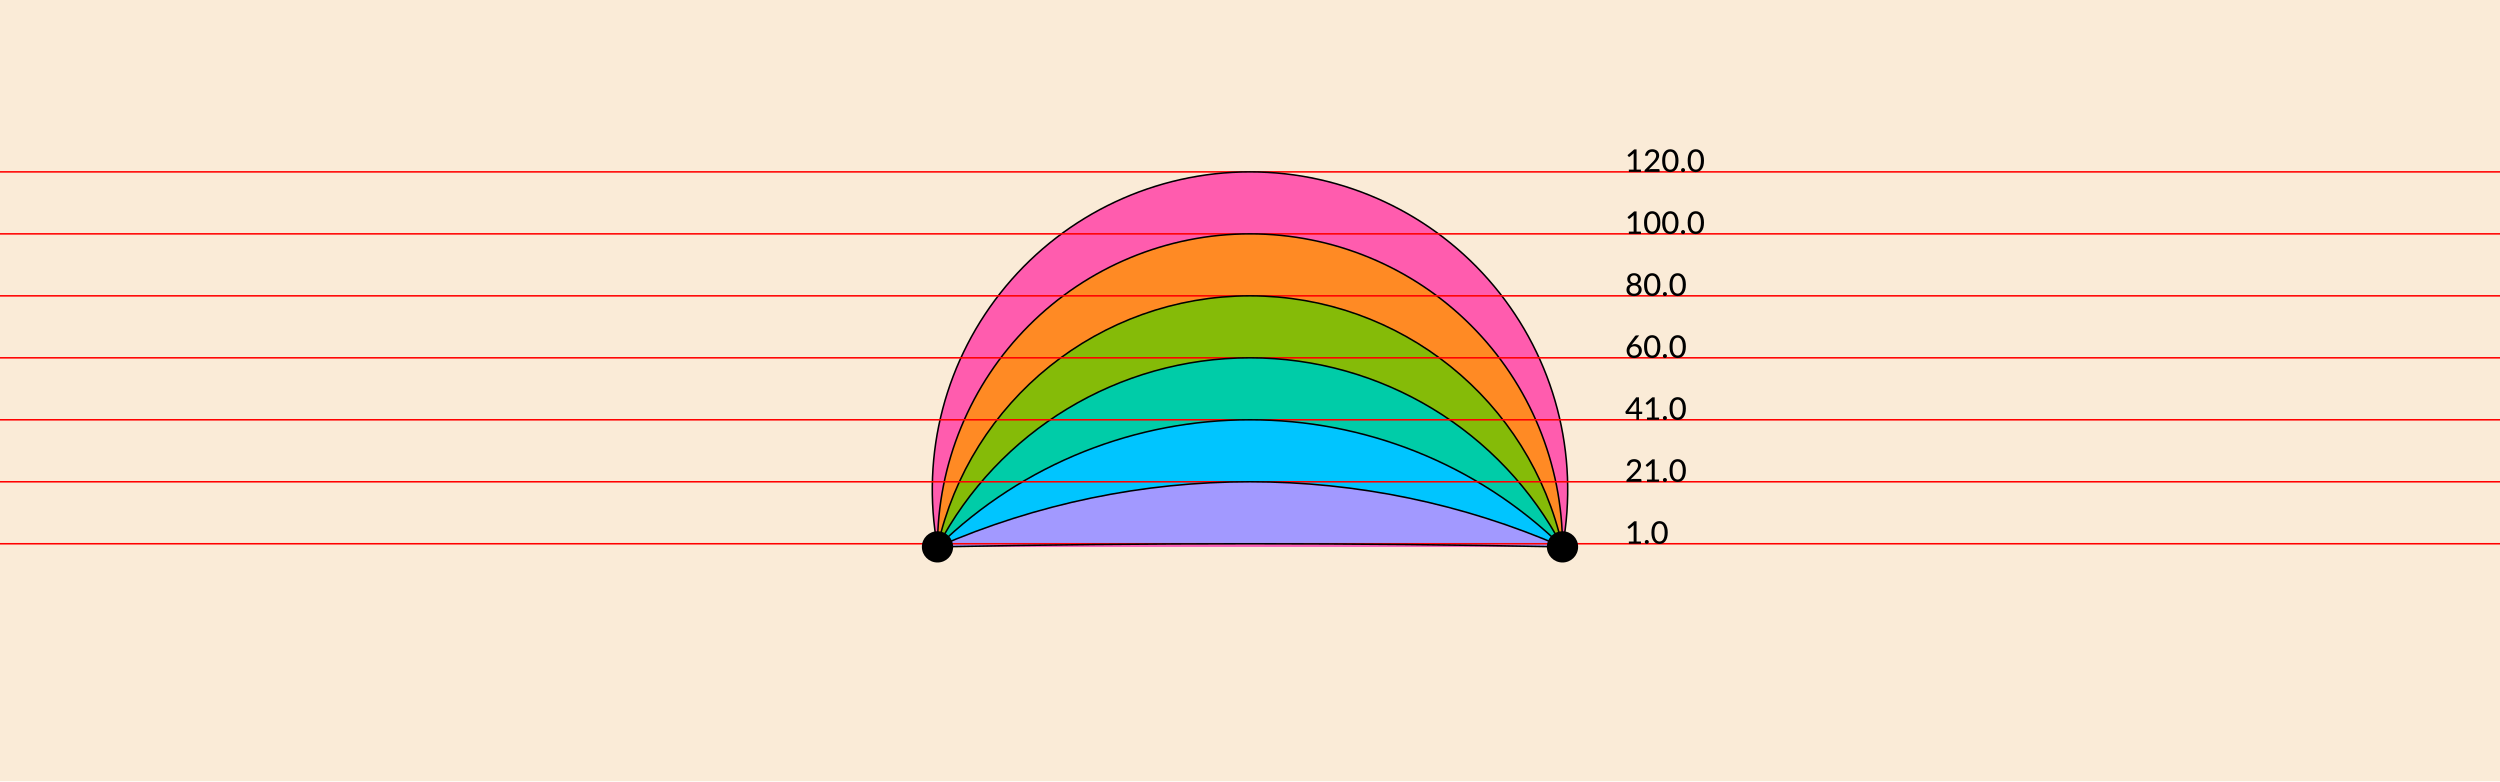
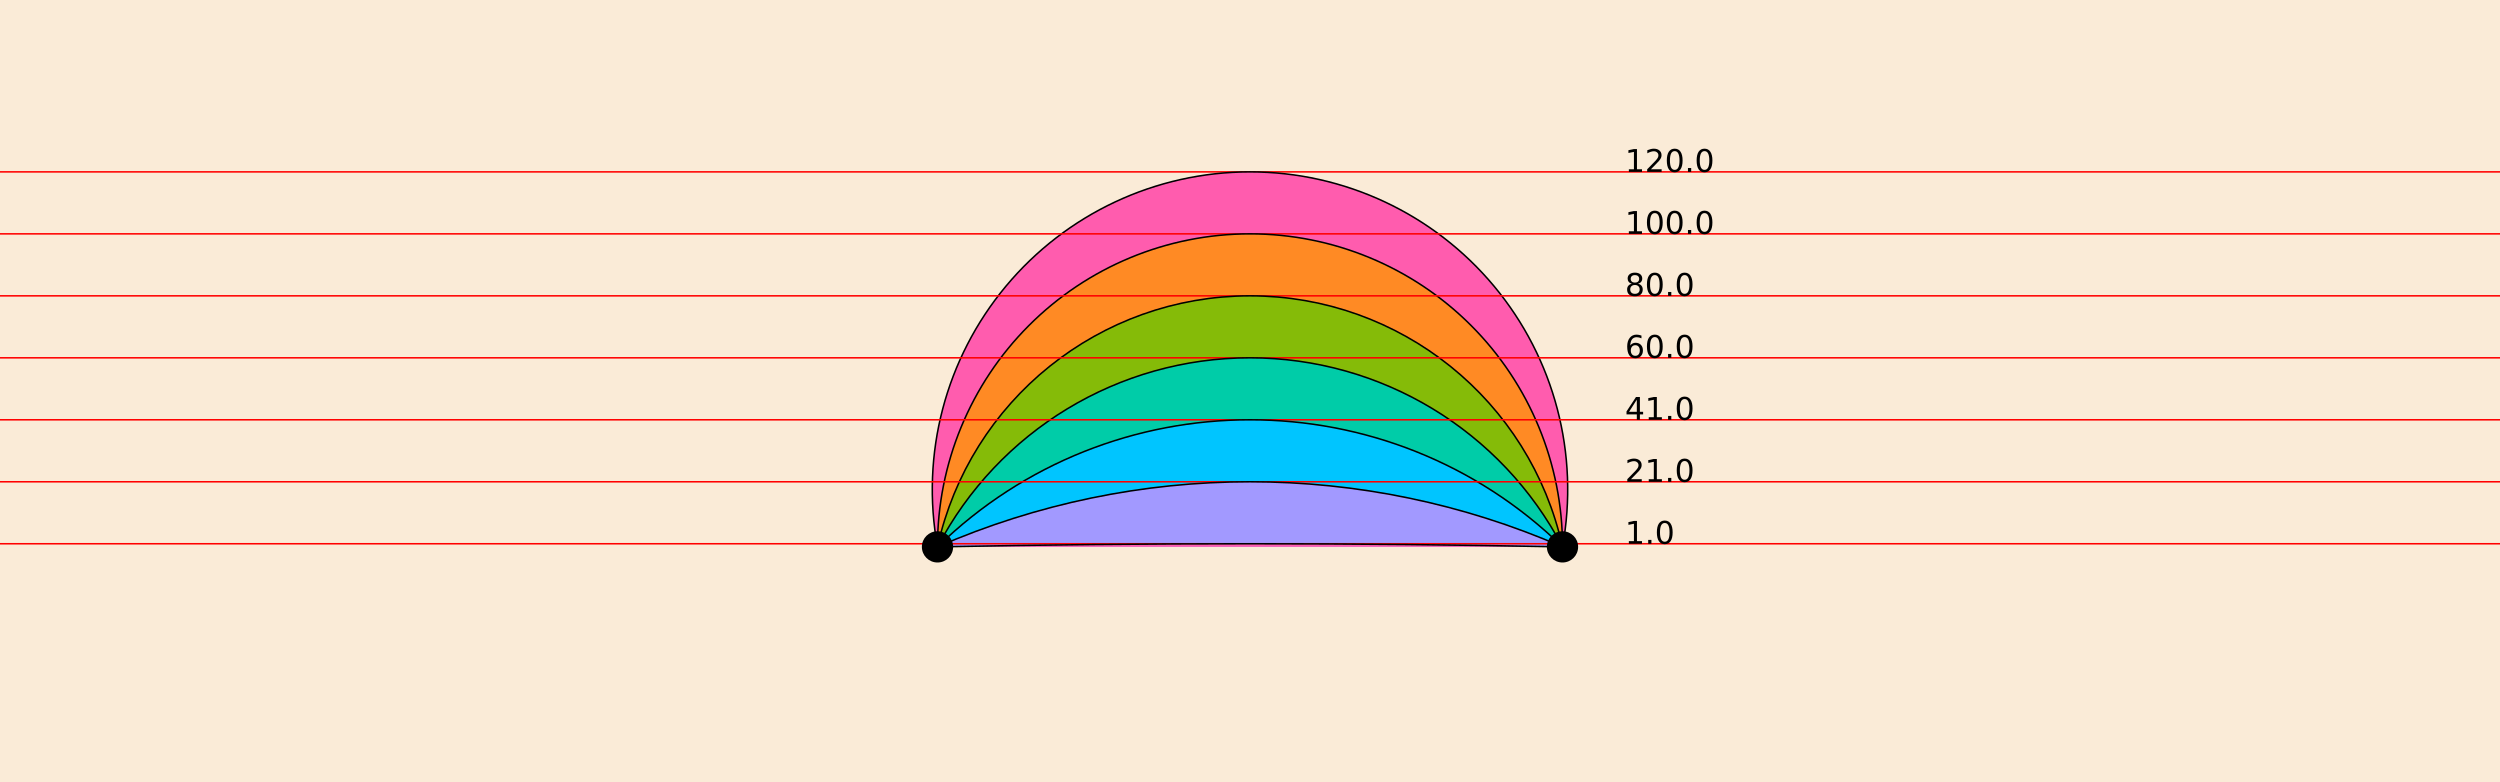
- <svg xmlns="http://www.w3.org/2000/svg" xmlns:xlink="http://www.w3.org/1999/xlink" width="800pt" height="250pt" viewBox="0 0 800 250" version="1.1">
+ <svg xmlns="http://www.w3.org/2000/svg" xmlns:xlink="http://www.w3.org/1999/xlink" width="800" height="250" viewBox="0 0 800 250">
  <defs>
    <g>
-       <symbol overflow="visible" id="glyph0-0">
-         <path style="stroke:none;" d="M 1.234 -5.703 C 1.41 -5.859 1.609 -5.984 1.828 -6.078 C 2.055 -6.18 2.328 -6.234 2.641 -6.234 C 2.848 -6.234 3.039 -6.203 3.219 -6.141 C 3.395 -6.086 3.539 -6.004 3.656 -5.891 C 3.781 -5.785 3.879 -5.656 3.953 -5.5 C 4.023 -5.352 4.062 -5.188 4.062 -5 C 4.062 -4.812 4.035 -4.648 3.984 -4.516 C 3.93 -4.391 3.867 -4.273 3.797 -4.172 C 3.723 -4.078 3.641 -3.992 3.547 -3.922 C 3.461 -3.848 3.379 -3.781 3.297 -3.719 C 3.223 -3.656 3.156 -3.594 3.094 -3.531 C 3.031 -3.469 2.992 -3.398 2.984 -3.328 L 2.891 -2.812 L 2.25 -2.812 L 2.188 -3.391 C 2.164 -3.504 2.176 -3.602 2.219 -3.688 C 2.258 -3.781 2.316 -3.859 2.391 -3.922 C 2.473 -3.992 2.555 -4.062 2.641 -4.125 C 2.734 -4.195 2.816 -4.27 2.891 -4.344 C 2.973 -4.414 3.039 -4.5 3.094 -4.594 C 3.145 -4.695 3.172 -4.812 3.172 -4.938 C 3.172 -5.102 3.113 -5.234 3 -5.328 C 2.883 -5.422 2.738 -5.469 2.562 -5.469 C 2.426 -5.469 2.312 -5.453 2.219 -5.422 C 2.125 -5.391 2.047 -5.359 1.984 -5.328 C 1.922 -5.297 1.863 -5.266 1.812 -5.234 C 1.77 -5.203 1.727 -5.188 1.688 -5.188 C 1.602 -5.188 1.535 -5.227 1.484 -5.312 Z M 1.969 -1.484 C 1.969 -1.555 1.984 -1.629 2.016 -1.703 C 2.047 -1.773 2.082 -1.836 2.125 -1.891 C 2.176 -1.941 2.238 -1.984 2.312 -2.016 C 2.383 -2.047 2.461 -2.062 2.547 -2.062 C 2.617 -2.062 2.688 -2.047 2.75 -2.016 C 2.82 -1.984 2.883 -1.941 2.938 -1.891 C 2.988 -1.836 3.031 -1.773 3.062 -1.703 C 3.094 -1.629 3.109 -1.555 3.109 -1.484 C 3.109 -1.398 3.094 -1.32 3.062 -1.25 C 3.031 -1.188 2.988 -1.129 2.938 -1.078 C 2.883 -1.023 2.82 -0.984 2.75 -0.953 C 2.688 -0.922 2.617 -0.906 2.547 -0.906 C 2.461 -0.906 2.383 -0.922 2.312 -0.953 C 2.238 -0.984 2.176 -1.023 2.125 -1.078 C 2.082 -1.129 2.047 -1.188 2.016 -1.25 C 1.984 -1.32 1.969 -1.398 1.969 -1.484 Z M 0.219 -7.172 L 5.125 -7.172 L 5.125 0 L 0.219 0 Z M 0.484 -0.281 L 4.828 -0.281 L 4.828 -6.891 L 0.484 -6.891 Z M 0.484 -0.281 " />
-       </symbol>
-       <symbol overflow="visible" id="glyph0-1">
-         <path style="stroke:none;" d="M 1.234 -0.719 L 2.766 -0.719 L 2.766 -5.484 C 2.766 -5.629 2.77 -5.781 2.781 -5.938 L 1.547 -4.891 C 1.492 -4.848 1.441 -4.82 1.391 -4.812 C 1.348 -4.812 1.305 -4.812 1.266 -4.812 C 1.234 -4.82 1.195 -4.836 1.156 -4.859 C 1.125 -4.879 1.102 -4.898 1.094 -4.922 L 0.797 -5.344 L 2.938 -7.188 L 3.703 -7.188 L 3.703 -0.719 L 5.109 -0.719 L 5.109 0 L 1.234 0 Z M 1.234 -0.719 " />
-       </symbol>
-       <symbol overflow="visible" id="glyph0-2">
-         <path style="stroke:none;" d="M 2.953 -7.25 C 3.266 -7.25 3.551 -7.203 3.812 -7.109 C 4.082 -7.023 4.312 -6.895 4.5 -6.719 C 4.695 -6.551 4.848 -6.344 4.953 -6.094 C 5.066 -5.844 5.125 -5.562 5.125 -5.25 C 5.125 -4.977 5.082 -4.727 5 -4.5 C 4.926 -4.281 4.82 -4.066 4.688 -3.859 C 4.551 -3.648 4.395 -3.445 4.219 -3.25 C 4.039 -3.051 3.852 -2.852 3.656 -2.656 L 1.812 -0.781 C 1.945 -0.812 2.082 -0.836 2.219 -0.859 C 2.363 -0.891 2.5 -0.906 2.625 -0.906 L 4.938 -0.906 C 5.031 -0.906 5.109 -0.875 5.172 -0.812 C 5.234 -0.75 5.266 -0.672 5.266 -0.578 L 5.266 0 L 0.453 0 L 0.453 -0.328 C 0.453 -0.391 0.469 -0.457 0.5 -0.531 C 0.531 -0.602 0.57 -0.664 0.625 -0.719 L 2.906 -3.016 C 3.094 -3.211 3.266 -3.395 3.422 -3.562 C 3.578 -3.738 3.707 -3.914 3.812 -4.094 C 3.926 -4.27 4.008 -4.445 4.062 -4.625 C 4.125 -4.812 4.156 -5.008 4.156 -5.219 C 4.156 -5.426 4.125 -5.602 4.062 -5.75 C 4 -5.906 3.91 -6.035 3.797 -6.141 C 3.68 -6.242 3.547 -6.316 3.391 -6.359 C 3.242 -6.41 3.082 -6.438 2.906 -6.438 C 2.727 -6.438 2.566 -6.41 2.422 -6.359 C 2.273 -6.316 2.145 -6.25 2.031 -6.156 C 1.914 -6.062 1.816 -5.953 1.734 -5.828 C 1.66 -5.703 1.602 -5.566 1.562 -5.422 C 1.52 -5.297 1.461 -5.211 1.391 -5.172 C 1.328 -5.129 1.227 -5.117 1.094 -5.141 L 0.594 -5.219 C 0.645 -5.551 0.738 -5.844 0.875 -6.094 C 1.008 -6.352 1.176 -6.566 1.375 -6.734 C 1.582 -6.91 1.82 -7.039 2.094 -7.125 C 2.363 -7.207 2.648 -7.25 2.953 -7.25 Z M 2.953 -7.25 " />
-       </symbol>
-       <symbol overflow="visible" id="glyph0-3">
-         <path style="stroke:none;" d="M 5.516 -3.594 C 5.516 -2.969 5.445 -2.422 5.312 -1.953 C 5.176 -1.492 4.988 -1.113 4.75 -0.812 C 4.52 -0.508 4.242 -0.285 3.922 -0.141 C 3.598 0.004 3.254 0.078 2.891 0.078 C 2.523 0.078 2.18 0.004 1.859 -0.141 C 1.547 -0.285 1.27 -0.508 1.031 -0.812 C 0.801 -1.113 0.617 -1.492 0.484 -1.953 C 0.359 -2.422 0.297 -2.969 0.297 -3.594 C 0.297 -4.219 0.359 -4.758 0.484 -5.219 C 0.617 -5.676 0.801 -6.055 1.031 -6.359 C 1.27 -6.66 1.547 -6.883 1.859 -7.031 C 2.18 -7.176 2.523 -7.25 2.891 -7.25 C 3.254 -7.25 3.598 -7.176 3.922 -7.031 C 4.242 -6.883 4.52 -6.66 4.75 -6.359 C 4.988 -6.055 5.176 -5.676 5.312 -5.219 C 5.445 -4.758 5.516 -4.219 5.516 -3.594 Z M 4.531 -3.594 C 4.531 -4.133 4.484 -4.586 4.391 -4.953 C 4.297 -5.316 4.176 -5.609 4.031 -5.828 C 3.883 -6.055 3.711 -6.219 3.516 -6.312 C 3.316 -6.406 3.109 -6.453 2.891 -6.453 C 2.68 -6.453 2.477 -6.406 2.281 -6.312 C 2.082 -6.219 1.906 -6.055 1.75 -5.828 C 1.602 -5.609 1.484 -5.316 1.391 -4.953 C 1.305 -4.586 1.266 -4.133 1.266 -3.594 C 1.266 -3.051 1.305 -2.594 1.391 -2.219 C 1.484 -1.852 1.602 -1.562 1.75 -1.344 C 1.906 -1.125 2.082 -0.961 2.281 -0.859 C 2.477 -0.766 2.68 -0.719 2.891 -0.719 C 3.109 -0.719 3.316 -0.766 3.516 -0.859 C 3.711 -0.961 3.883 -1.125 4.031 -1.344 C 4.176 -1.562 4.297 -1.852 4.391 -2.219 C 4.484 -2.594 4.531 -3.051 4.531 -3.594 Z M 4.531 -3.594 " />
-       </symbol>
-       <symbol overflow="visible" id="glyph0-4">
-         <path style="stroke:none;" d="M 0.531 -0.578 C 0.531 -0.66 0.547 -0.738 0.578 -0.812 C 0.617 -0.895 0.664 -0.969 0.719 -1.031 C 0.781 -1.094 0.848 -1.141 0.922 -1.172 C 1.004 -1.203 1.094 -1.219 1.188 -1.219 C 1.27 -1.219 1.348 -1.203 1.422 -1.172 C 1.504 -1.141 1.57 -1.094 1.625 -1.031 C 1.688 -0.969 1.734 -0.895 1.766 -0.812 C 1.805 -0.738 1.828 -0.66 1.828 -0.578 C 1.828 -0.484 1.805 -0.395 1.766 -0.312 C 1.734 -0.238 1.688 -0.172 1.625 -0.109 C 1.57 -0.055 1.504 -0.016 1.422 0.016 C 1.348 0.055 1.27 0.078 1.188 0.078 C 1.094 0.078 1.004 0.055 0.922 0.016 C 0.848 -0.016 0.781 -0.055 0.719 -0.109 C 0.664 -0.172 0.617 -0.238 0.578 -0.312 C 0.547 -0.395 0.531 -0.484 0.531 -0.578 Z M 0.531 -0.578 " />
-       </symbol>
-       <symbol overflow="visible" id="glyph0-5">
-         <path style="stroke:none;" d="M 2.906 0.078 C 2.539 0.078 2.207 0.031 1.906 -0.062 C 1.613 -0.156 1.359 -0.289 1.141 -0.469 C 0.93 -0.656 0.766 -0.875 0.641 -1.125 C 0.523 -1.375 0.469 -1.656 0.469 -1.969 C 0.469 -2.426 0.582 -2.801 0.812 -3.094 C 1.051 -3.395 1.395 -3.609 1.844 -3.734 C 1.469 -3.879 1.188 -4.086 1 -4.359 C 0.812 -4.641 0.719 -4.973 0.719 -5.359 C 0.719 -5.629 0.77 -5.879 0.875 -6.109 C 0.977 -6.336 1.125 -6.535 1.312 -6.703 C 1.508 -6.879 1.738 -7.016 2 -7.109 C 2.27 -7.203 2.57 -7.25 2.906 -7.25 C 3.227 -7.25 3.52 -7.203 3.781 -7.109 C 4.051 -7.016 4.281 -6.879 4.469 -6.703 C 4.664 -6.535 4.816 -6.336 4.922 -6.109 C 5.023 -5.879 5.078 -5.629 5.078 -5.359 C 5.078 -4.973 4.984 -4.641 4.797 -4.359 C 4.609 -4.086 4.328 -3.879 3.953 -3.734 C 4.398 -3.609 4.738 -3.395 4.969 -3.094 C 5.207 -2.801 5.328 -2.426 5.328 -1.969 C 5.328 -1.656 5.266 -1.375 5.141 -1.125 C 5.023 -0.875 4.859 -0.656 4.641 -0.469 C 4.43 -0.289 4.176 -0.156 3.875 -0.062 C 3.582 0.031 3.258 0.078 2.906 0.078 Z M 2.906 -0.672 C 3.133 -0.672 3.336 -0.703 3.516 -0.766 C 3.691 -0.836 3.844 -0.93 3.969 -1.047 C 4.094 -1.16 4.188 -1.297 4.25 -1.453 C 4.32 -1.617 4.359 -1.797 4.359 -1.984 C 4.359 -2.223 4.316 -2.426 4.234 -2.594 C 4.16 -2.77 4.055 -2.91 3.922 -3.016 C 3.785 -3.129 3.629 -3.207 3.453 -3.25 C 3.273 -3.301 3.094 -3.328 2.906 -3.328 C 2.707 -3.328 2.52 -3.301 2.344 -3.25 C 2.164 -3.207 2.008 -3.129 1.875 -3.016 C 1.75 -2.91 1.645 -2.77 1.562 -2.594 C 1.477 -2.426 1.438 -2.223 1.438 -1.984 C 1.438 -1.797 1.469 -1.617 1.531 -1.453 C 1.602 -1.297 1.703 -1.16 1.828 -1.047 C 1.953 -0.93 2.102 -0.836 2.281 -0.766 C 2.469 -0.703 2.676 -0.672 2.906 -0.672 Z M 2.906 -4.094 C 3.133 -4.094 3.328 -4.129 3.484 -4.203 C 3.641 -4.273 3.766 -4.367 3.859 -4.484 C 3.961 -4.598 4.035 -4.727 4.078 -4.875 C 4.129 -5.031 4.156 -5.188 4.156 -5.344 C 4.156 -5.5 4.129 -5.648 4.078 -5.797 C 4.023 -5.941 3.945 -6.066 3.844 -6.172 C 3.738 -6.285 3.609 -6.375 3.453 -6.438 C 3.297 -6.5 3.113 -6.531 2.906 -6.531 C 2.688 -6.531 2.5 -6.5 2.344 -6.438 C 2.188 -6.375 2.055 -6.285 1.953 -6.172 C 1.848 -6.066 1.77 -5.941 1.719 -5.797 C 1.664 -5.648 1.641 -5.5 1.641 -5.344 C 1.641 -5.188 1.66 -5.031 1.703 -4.875 C 1.754 -4.727 1.828 -4.598 1.922 -4.484 C 2.023 -4.367 2.156 -4.273 2.312 -4.203 C 2.477 -4.129 2.676 -4.094 2.906 -4.094 Z M 2.906 -4.094 " />
-       </symbol>
-       <symbol overflow="visible" id="glyph0-6">
-         <path style="stroke:none;" d="M 2.406 -4.5 C 2.344 -4.426 2.285 -4.352 2.234 -4.281 C 2.18 -4.207 2.129 -4.133 2.078 -4.062 C 2.234 -4.176 2.41 -4.258 2.609 -4.312 C 2.816 -4.375 3.035 -4.406 3.266 -4.406 C 3.547 -4.406 3.812 -4.359 4.062 -4.266 C 4.32 -4.172 4.551 -4.031 4.75 -3.844 C 4.945 -3.664 5.102 -3.441 5.219 -3.172 C 5.332 -2.91 5.391 -2.609 5.391 -2.266 C 5.391 -1.941 5.328 -1.633 5.203 -1.344 C 5.086 -1.062 4.922 -0.812 4.703 -0.594 C 4.484 -0.383 4.219 -0.219 3.906 -0.094 C 3.602 0.02 3.27 0.078 2.906 0.078 C 2.539 0.078 2.211 0.02 1.922 -0.094 C 1.629 -0.207 1.379 -0.375 1.172 -0.594 C 0.961 -0.812 0.801 -1.07 0.688 -1.375 C 0.57 -1.676 0.516 -2.016 0.516 -2.391 C 0.516 -2.703 0.582 -3.035 0.719 -3.391 C 0.863 -3.742 1.086 -4.125 1.391 -4.531 L 3.188 -6.938 C 3.238 -7.008 3.305 -7.066 3.391 -7.109 C 3.484 -7.148 3.582 -7.172 3.688 -7.172 L 4.547 -7.172 Z M 1.438 -2.219 C 1.438 -2 1.469 -1.797 1.531 -1.609 C 1.594 -1.422 1.688 -1.258 1.812 -1.125 C 1.938 -1 2.086 -0.895 2.266 -0.812 C 2.453 -0.738 2.66 -0.703 2.891 -0.703 C 3.117 -0.703 3.328 -0.738 3.516 -0.812 C 3.711 -0.895 3.879 -1 4.016 -1.125 C 4.148 -1.258 4.254 -1.414 4.328 -1.594 C 4.398 -1.781 4.438 -1.984 4.438 -2.203 C 4.438 -2.43 4.398 -2.633 4.328 -2.812 C 4.254 -3 4.148 -3.156 4.016 -3.281 C 3.891 -3.414 3.734 -3.516 3.547 -3.578 C 3.367 -3.648 3.172 -3.688 2.953 -3.688 C 2.711 -3.688 2.5 -3.645 2.312 -3.562 C 2.125 -3.488 1.961 -3.383 1.828 -3.25 C 1.703 -3.113 1.602 -2.957 1.531 -2.781 C 1.469 -2.602 1.438 -2.414 1.438 -2.219 Z M 1.438 -2.219 " />
-       </symbol>
-       <symbol overflow="visible" id="glyph0-7">
-         <path style="stroke:none;" d="M 4.469 -2.609 L 5.516 -2.609 L 5.516 -2.062 C 5.516 -2 5.5 -1.945 5.469 -1.906 C 5.438 -1.875 5.383 -1.859 5.312 -1.859 L 4.469 -1.859 L 4.469 0 L 3.641 0 L 3.641 -1.859 L 0.469 -1.859 C 0.406 -1.859 0.348 -1.879 0.297 -1.922 C 0.242 -1.961 0.211 -2.016 0.203 -2.078 L 0.109 -2.562 L 3.578 -7.188 L 4.469 -7.188 Z M 3.641 -5.453 C 3.641 -5.547 3.641 -5.645 3.641 -5.75 C 3.648 -5.863 3.664 -5.973 3.688 -6.078 L 1.125 -2.609 L 3.641 -2.609 Z M 3.641 -5.453 " />
-       </symbol>
+       <g id="glyph-0-0">
+         <path d="M 1.234 -0.828 L 2.859 -0.828 L 2.859 -6.391 L 1.094 -6.047 L 1.094 -6.938 L 2.844 -7.297 L 3.828 -7.297 L 3.828 -0.828 L 5.438 -0.828 L 5.438 0 L 1.234 0 Z M 1.234 -0.828 " />
+       </g>
+       <g id="glyph-0-1">
+         <path d="M 1.922 -0.828 L 5.359 -0.828 L 5.359 0 L 0.734 0 L 0.734 -0.828 C 1.109 -1.211 1.617 -1.734 2.266 -2.391 C 2.91 -3.047 3.316 -3.469 3.484 -3.656 C 3.797 -4.008 4.016 -4.305 4.141 -4.547 C 4.266 -4.797 4.328 -5.039 4.328 -5.281 C 4.328 -5.664 4.191 -5.977 3.922 -6.219 C 3.648 -6.469 3.297 -6.594 2.859 -6.594 C 2.547 -6.594 2.219 -6.535 1.875 -6.422 C 1.539 -6.316 1.176 -6.156 0.781 -5.938 L 0.781 -6.938 C 1.176 -7.094 1.547 -7.211 1.891 -7.297 C 2.234 -7.379 2.551 -7.422 2.844 -7.422 C 3.594 -7.422 4.191 -7.234 4.641 -6.859 C 5.098 -6.484 5.328 -5.977 5.328 -5.344 C 5.328 -5.039 5.27 -4.754 5.156 -4.484 C 5.039 -4.223 4.836 -3.91 4.547 -3.547 C 4.461 -3.453 4.203 -3.176 3.766 -2.719 C 3.328 -2.27 2.711 -1.641 1.922 -0.828 Z M 1.922 -0.828 " />
+       </g>
+       <g id="glyph-0-2">
+         <path d="M 3.172 -6.641 C 2.672 -6.641 2.289 -6.391 2.031 -5.891 C 1.781 -5.391 1.656 -4.641 1.656 -3.641 C 1.656 -2.641 1.781 -1.891 2.031 -1.391 C 2.289 -0.891 2.672 -0.641 3.172 -0.641 C 3.691 -0.641 4.078 -0.891 4.328 -1.391 C 4.586 -1.891 4.719 -2.641 4.719 -3.641 C 4.719 -4.641 4.586 -5.391 4.328 -5.891 C 4.078 -6.391 3.691 -6.641 3.172 -6.641 Z M 3.172 -7.422 C 3.992 -7.422 4.617 -7.098 5.047 -6.453 C 5.484 -5.805 5.703 -4.867 5.703 -3.641 C 5.703 -2.41 5.484 -1.473 5.047 -0.828 C 4.617 -0.18 3.992 0.141 3.172 0.141 C 2.359 0.141 1.734 -0.18 1.297 -0.828 C 0.867 -1.473 0.656 -2.41 0.656 -3.641 C 0.656 -4.867 0.867 -5.805 1.297 -6.453 C 1.734 -7.098 2.359 -7.422 3.172 -7.422 Z M 3.172 -7.422 " />
+       </g>
+       <g id="glyph-0-3">
+         <path d="M 1.062 -1.234 L 2.094 -1.234 L 2.094 0 L 1.062 0 Z M 1.062 -1.234 " />
+       </g>
+       <g id="glyph-1-0">
+         <path d="M 1.234 -0.828 L 2.859 -0.828 L 2.859 -6.391 L 1.094 -6.047 L 1.094 -6.938 L 2.844 -7.297 L 3.828 -7.297 L 3.828 -0.828 L 5.438 -0.828 L 5.438 0 L 1.234 0 Z M 1.234 -0.828 " />
+       </g>
+       <g id="glyph-1-1">
+         <path d="M 3.172 -6.641 C 2.672 -6.641 2.289 -6.391 2.031 -5.891 C 1.781 -5.391 1.656 -4.641 1.656 -3.641 C 1.656 -2.641 1.781 -1.891 2.031 -1.391 C 2.289 -0.891 2.672 -0.641 3.172 -0.641 C 3.691 -0.641 4.078 -0.891 4.328 -1.391 C 4.586 -1.891 4.719 -2.641 4.719 -3.641 C 4.719 -4.641 4.586 -5.391 4.328 -5.891 C 4.078 -6.391 3.691 -6.641 3.172 -6.641 Z M 3.172 -7.422 C 3.992 -7.422 4.617 -7.098 5.047 -6.453 C 5.484 -5.805 5.703 -4.867 5.703 -3.641 C 5.703 -2.41 5.484 -1.473 5.047 -0.828 C 4.617 -0.18 3.992 0.141 3.172 0.141 C 2.359 0.141 1.734 -0.18 1.297 -0.828 C 0.867 -1.473 0.656 -2.41 0.656 -3.641 C 0.656 -4.867 0.867 -5.805 1.297 -6.453 C 1.734 -7.098 2.359 -7.422 3.172 -7.422 Z M 3.172 -7.422 " />
+       </g>
+       <g id="glyph-1-2">
+         <path d="M 1.062 -1.234 L 2.094 -1.234 L 2.094 0 L 1.062 0 Z M 1.062 -1.234 " />
+       </g>
+       <g id="glyph-2-0">
+         <path d="M 3.172 -3.469 C 2.703 -3.469 2.332 -3.336 2.062 -3.078 C 1.801 -2.828 1.672 -2.484 1.672 -2.047 C 1.672 -1.609 1.801 -1.266 2.062 -1.016 C 2.332 -0.766 2.703 -0.641 3.172 -0.641 C 3.641 -0.641 4.008 -0.766 4.281 -1.016 C 4.551 -1.266 4.688 -1.609 4.688 -2.047 C 4.688 -2.484 4.551 -2.828 4.281 -3.078 C 4.02 -3.336 3.648 -3.469 3.172 -3.469 Z M 2.188 -3.875 C 1.77 -3.977 1.441 -4.176 1.203 -4.469 C 0.961 -4.758 0.844 -5.113 0.844 -5.531 C 0.844 -6.113 1.051 -6.57 1.469 -6.906 C 1.883 -7.25 2.453 -7.422 3.172 -7.422 C 3.898 -7.422 4.473 -7.25 4.891 -6.906 C 5.305 -6.57 5.516 -6.113 5.516 -5.531 C 5.516 -5.113 5.395 -4.758 5.156 -4.469 C 4.914 -4.176 4.586 -3.977 4.172 -3.875 C 4.648 -3.77 5.02 -3.555 5.281 -3.234 C 5.539 -2.91 5.672 -2.516 5.672 -2.047 C 5.672 -1.336 5.457 -0.797 5.031 -0.422 C 4.602 -0.047 3.984 0.141 3.172 0.141 C 2.367 0.141 1.75 -0.047 1.312 -0.422 C 0.883 -0.797 0.672 -1.336 0.672 -2.047 C 0.672 -2.516 0.805 -2.91 1.078 -3.234 C 1.348 -3.555 1.719 -3.77 2.188 -3.875 Z M 1.828 -5.438 C 1.828 -5.062 1.945 -4.766 2.188 -4.547 C 2.426 -4.336 2.754 -4.234 3.172 -4.234 C 3.598 -4.234 3.93 -4.336 4.172 -4.547 C 4.41 -4.766 4.531 -5.062 4.531 -5.438 C 4.531 -5.812 4.41 -6.102 4.172 -6.312 C 3.93 -6.531 3.598 -6.641 3.172 -6.641 C 2.754 -6.641 2.426 -6.531 2.188 -6.312 C 1.945 -6.102 1.828 -5.812 1.828 -5.438 Z M 1.828 -5.438 " />
+       </g>
+       <g id="glyph-2-1">
+         <path d="M 3.172 -6.641 C 2.672 -6.641 2.289 -6.391 2.031 -5.891 C 1.781 -5.391 1.656 -4.641 1.656 -3.641 C 1.656 -2.641 1.781 -1.891 2.031 -1.391 C 2.289 -0.891 2.672 -0.641 3.172 -0.641 C 3.691 -0.641 4.078 -0.891 4.328 -1.391 C 4.586 -1.891 4.719 -2.641 4.719 -3.641 C 4.719 -4.641 4.586 -5.391 4.328 -5.891 C 4.078 -6.391 3.691 -6.641 3.172 -6.641 Z M 3.172 -7.422 C 3.992 -7.422 4.617 -7.098 5.047 -6.453 C 5.484 -5.805 5.703 -4.867 5.703 -3.641 C 5.703 -2.41 5.484 -1.473 5.047 -0.828 C 4.617 -0.18 3.992 0.141 3.172 0.141 C 2.359 0.141 1.734 -0.18 1.297 -0.828 C 0.867 -1.473 0.656 -2.41 0.656 -3.641 C 0.656 -4.867 0.867 -5.805 1.297 -6.453 C 1.734 -7.098 2.359 -7.422 3.172 -7.422 Z M 3.172 -7.422 " />
+       </g>
+       <g id="glyph-2-2">
+         <path d="M 1.062 -1.234 L 2.094 -1.234 L 2.094 0 L 1.062 0 Z M 1.062 -1.234 " />
+       </g>
+       <g id="glyph-3-0">
+         <path d="M 3.297 -4.031 C 2.859 -4.031 2.508 -3.879 2.25 -3.578 C 1.988 -3.273 1.859 -2.863 1.859 -2.344 C 1.859 -1.812 1.988 -1.395 2.25 -1.094 C 2.508 -0.789 2.859 -0.641 3.297 -0.641 C 3.742 -0.641 4.094 -0.789 4.344 -1.094 C 4.602 -1.395 4.734 -1.812 4.734 -2.344 C 4.734 -2.863 4.602 -3.273 4.344 -3.578 C 4.094 -3.879 3.742 -4.031 3.297 -4.031 Z M 5.266 -7.125 L 5.266 -6.234 C 5.016 -6.348 4.758 -6.438 4.5 -6.5 C 4.25 -6.562 4.004 -6.594 3.766 -6.594 C 3.109 -6.594 2.609 -6.375 2.266 -5.938 C 1.922 -5.5 1.727 -4.832 1.688 -3.938 C 1.875 -4.219 2.113 -4.43 2.406 -4.578 C 2.695 -4.734 3.016 -4.812 3.359 -4.812 C 4.086 -4.812 4.664 -4.586 5.094 -4.141 C 5.52 -3.703 5.734 -3.102 5.734 -2.344 C 5.734 -1.594 5.508 -0.988 5.062 -0.531 C 4.625 -0.082 4.035 0.141 3.297 0.141 C 2.453 0.141 1.805 -0.18 1.359 -0.828 C 0.922 -1.473 0.703 -2.41 0.703 -3.641 C 0.703 -4.785 0.973 -5.703 1.516 -6.391 C 2.066 -7.078 2.801 -7.422 3.719 -7.422 C 3.969 -7.422 4.219 -7.395 4.469 -7.344 C 4.719 -7.301 4.984 -7.227 5.266 -7.125 Z M 5.266 -7.125 " />
+       </g>
+       <g id="glyph-3-1">
+         <path d="M 3.172 -6.641 C 2.672 -6.641 2.289 -6.391 2.031 -5.891 C 1.781 -5.391 1.656 -4.641 1.656 -3.641 C 1.656 -2.641 1.781 -1.891 2.031 -1.391 C 2.289 -0.891 2.672 -0.641 3.172 -0.641 C 3.691 -0.641 4.078 -0.891 4.328 -1.391 C 4.586 -1.891 4.719 -2.641 4.719 -3.641 C 4.719 -4.641 4.586 -5.391 4.328 -5.891 C 4.078 -6.391 3.691 -6.641 3.172 -6.641 Z M 3.172 -7.422 C 3.992 -7.422 4.617 -7.098 5.047 -6.453 C 5.484 -5.805 5.703 -4.867 5.703 -3.641 C 5.703 -2.41 5.484 -1.473 5.047 -0.828 C 4.617 -0.18 3.992 0.141 3.172 0.141 C 2.359 0.141 1.734 -0.18 1.297 -0.828 C 0.867 -1.473 0.656 -2.41 0.656 -3.641 C 0.656 -4.867 0.867 -5.805 1.297 -6.453 C 1.734 -7.098 2.359 -7.422 3.172 -7.422 Z M 3.172 -7.422 " />
+       </g>
+       <g id="glyph-3-2">
+         <path d="M 1.062 -1.234 L 2.094 -1.234 L 2.094 0 L 1.062 0 Z M 1.062 -1.234 " />
+       </g>
+       <g id="glyph-4-0">
+         <path d="M 3.781 -6.438 L 1.297 -2.547 L 3.781 -2.547 Z M 3.516 -7.297 L 4.766 -7.297 L 4.766 -2.547 L 5.797 -2.547 L 5.797 -1.719 L 4.766 -1.719 L 4.766 0 L 3.781 0 L 3.781 -1.719 L 0.484 -1.719 L 0.484 -2.672 Z M 3.516 -7.297 " />
+       </g>
+       <g id="glyph-4-1">
+         <path d="M 1.234 -0.828 L 2.859 -0.828 L 2.859 -6.391 L 1.094 -6.047 L 1.094 -6.938 L 2.844 -7.297 L 3.828 -7.297 L 3.828 -0.828 L 5.438 -0.828 L 5.438 0 L 1.234 0 Z M 1.234 -0.828 " />
+       </g>
+       <g id="glyph-4-2">
+         <path d="M 1.062 -1.234 L 2.094 -1.234 L 2.094 0 L 1.062 0 Z M 1.062 -1.234 " />
+       </g>
+       <g id="glyph-4-3">
+         <path d="M 3.172 -6.641 C 2.672 -6.641 2.289 -6.391 2.031 -5.891 C 1.781 -5.391 1.656 -4.641 1.656 -3.641 C 1.656 -2.641 1.781 -1.891 2.031 -1.391 C 2.289 -0.891 2.672 -0.641 3.172 -0.641 C 3.691 -0.641 4.078 -0.891 4.328 -1.391 C 4.586 -1.891 4.719 -2.641 4.719 -3.641 C 4.719 -4.641 4.586 -5.391 4.328 -5.891 C 4.078 -6.391 3.691 -6.641 3.172 -6.641 Z M 3.172 -7.422 C 3.992 -7.422 4.617 -7.098 5.047 -6.453 C 5.484 -5.805 5.703 -4.867 5.703 -3.641 C 5.703 -2.41 5.484 -1.473 5.047 -0.828 C 4.617 -0.18 3.992 0.141 3.172 0.141 C 2.359 0.141 1.734 -0.18 1.297 -0.828 C 0.867 -1.473 0.656 -2.41 0.656 -3.641 C 0.656 -4.867 0.867 -5.805 1.297 -6.453 C 1.734 -7.098 2.359 -7.422 3.172 -7.422 Z M 3.172 -7.422 " />
+       </g>
+       <g id="glyph-5-0">
+         <path d="M 1.922 -0.828 L 5.359 -0.828 L 5.359 0 L 0.734 0 L 0.734 -0.828 C 1.109 -1.211 1.617 -1.734 2.266 -2.391 C 2.91 -3.047 3.316 -3.469 3.484 -3.656 C 3.797 -4.008 4.016 -4.305 4.141 -4.547 C 4.266 -4.797 4.328 -5.039 4.328 -5.281 C 4.328 -5.664 4.191 -5.977 3.922 -6.219 C 3.648 -6.469 3.297 -6.594 2.859 -6.594 C 2.547 -6.594 2.219 -6.535 1.875 -6.422 C 1.539 -6.316 1.176 -6.156 0.781 -5.938 L 0.781 -6.938 C 1.176 -7.094 1.547 -7.211 1.891 -7.297 C 2.234 -7.379 2.551 -7.422 2.844 -7.422 C 3.594 -7.422 4.191 -7.234 4.641 -6.859 C 5.098 -6.484 5.328 -5.977 5.328 -5.344 C 5.328 -5.039 5.27 -4.754 5.156 -4.484 C 5.039 -4.223 4.836 -3.91 4.547 -3.547 C 4.461 -3.453 4.203 -3.176 3.766 -2.719 C 3.328 -2.27 2.711 -1.641 1.922 -0.828 Z M 1.922 -0.828 " />
+       </g>
+       <g id="glyph-5-1">
+         <path d="M 1.234 -0.828 L 2.859 -0.828 L 2.859 -6.391 L 1.094 -6.047 L 1.094 -6.938 L 2.844 -7.297 L 3.828 -7.297 L 3.828 -0.828 L 5.438 -0.828 L 5.438 0 L 1.234 0 Z M 1.234 -0.828 " />
+       </g>
+       <g id="glyph-5-2">
+         <path d="M 1.062 -1.234 L 2.094 -1.234 L 2.094 0 L 1.062 0 Z M 1.062 -1.234 " />
+       </g>
+       <g id="glyph-5-3">
+         <path d="M 3.172 -6.641 C 2.672 -6.641 2.289 -6.391 2.031 -5.891 C 1.781 -5.391 1.656 -4.641 1.656 -3.641 C 1.656 -2.641 1.781 -1.891 2.031 -1.391 C 2.289 -0.891 2.672 -0.641 3.172 -0.641 C 3.691 -0.641 4.078 -0.891 4.328 -1.391 C 4.586 -1.891 4.719 -2.641 4.719 -3.641 C 4.719 -4.641 4.586 -5.391 4.328 -5.891 C 4.078 -6.391 3.691 -6.641 3.172 -6.641 Z M 3.172 -7.422 C 3.992 -7.422 4.617 -7.098 5.047 -6.453 C 5.484 -5.805 5.703 -4.867 5.703 -3.641 C 5.703 -2.41 5.484 -1.473 5.047 -0.828 C 4.617 -0.18 3.992 0.141 3.172 0.141 C 2.359 0.141 1.734 -0.18 1.297 -0.828 C 0.867 -1.473 0.656 -2.41 0.656 -3.641 C 0.656 -4.867 0.867 -5.805 1.297 -6.453 C 1.734 -7.098 2.359 -7.422 3.172 -7.422 Z M 3.172 -7.422 " />
+       </g>
+       <g id="glyph-6-0">
+         <path d="M 1.234 -0.828 L 2.859 -0.828 L 2.859 -6.391 L 1.094 -6.047 L 1.094 -6.938 L 2.844 -7.297 L 3.828 -7.297 L 3.828 -0.828 L 5.438 -0.828 L 5.438 0 L 1.234 0 Z M 1.234 -0.828 " />
+       </g>
+       <g id="glyph-6-1">
+         <path d="M 1.062 -1.234 L 2.094 -1.234 L 2.094 0 L 1.062 0 Z M 1.062 -1.234 " />
+       </g>
+       <g id="glyph-6-2">
+         <path d="M 3.172 -6.641 C 2.672 -6.641 2.289 -6.391 2.031 -5.891 C 1.781 -5.391 1.656 -4.641 1.656 -3.641 C 1.656 -2.641 1.781 -1.891 2.031 -1.391 C 2.289 -0.891 2.672 -0.641 3.172 -0.641 C 3.691 -0.641 4.078 -0.891 4.328 -1.391 C 4.586 -1.891 4.719 -2.641 4.719 -3.641 C 4.719 -4.641 4.586 -5.391 4.328 -5.891 C 4.078 -6.391 3.691 -6.641 3.172 -6.641 Z M 3.172 -7.422 C 3.992 -7.422 4.617 -7.098 5.047 -6.453 C 5.484 -5.805 5.703 -4.867 5.703 -3.641 C 5.703 -2.41 5.484 -1.473 5.047 -0.828 C 4.617 -0.18 3.992 0.141 3.172 0.141 C 2.359 0.141 1.734 -0.18 1.297 -0.828 C 0.867 -1.473 0.656 -2.41 0.656 -3.641 C 0.656 -4.867 0.867 -5.805 1.297 -6.453 C 1.734 -7.098 2.359 -7.422 3.172 -7.422 Z M 3.172 -7.422 " />
+       </g>
    </g>
  </defs>
-   <g id="surface1520">
-     <rect x="0" y="0" width="800" height="250" style="fill:rgb(98.039%,92.157%,84.314%);fill-opacity:1;stroke:none;" />
-     <path style="fill:none;stroke-width:0.5;stroke-linecap:butt;stroke-linejoin:miter;stroke:rgb(100%,0%,0%);stroke-opacity:1;stroke-miterlimit:10;" d="M 800 55 L 0 55 " />
-     <path style="fill-rule:nonzero;fill:rgb(100%,36.27%,68.337%);fill-opacity:1;stroke-width:0.5;stroke-linecap:butt;stroke-linejoin:miter;stroke:rgb(0%,0%,0%);stroke-opacity:1;stroke-miterlimit:10;" d="M 300 175 C 294.559 145.32 302.582 114.762 321.898 91.582 C 341.215 68.402 369.828 55 400 55 C 430.172 55 458.785 68.402 478.102 91.582 C 497.418 114.762 505.441 145.32 500 175 " />
-     <g style="fill:rgb(0%,0%,0%);fill-opacity:1;">
-       <use xlink:href="#glyph0-1" x="520" y="55" />
-       <use xlink:href="#glyph0-2" x="525.8" y="55" />
-       <use xlink:href="#glyph0-3" x="531.6" y="55" />
-       <use xlink:href="#glyph0-4" x="537.4" y="55" />
-       <use xlink:href="#glyph0-3" x="539.76" y="55" />
-     </g>
-     <path style="fill:none;stroke-width:0.5;stroke-linecap:butt;stroke-linejoin:miter;stroke:rgb(100%,0%,0%);stroke-opacity:1;stroke-miterlimit:10;" d="M 800 74.832 L 0 74.832 " />
-     <path style="fill-rule:nonzero;fill:rgb(100%,54.297%,14.03%);fill-opacity:1;stroke-width:0.5;stroke-linecap:butt;stroke-linejoin:miter;stroke:rgb(0%,0%,0%);stroke-opacity:1;stroke-miterlimit:10;" d="M 300 175 C 299.957 148.449 310.473 122.973 329.23 104.18 C 347.988 85.391 373.449 74.832 400 74.832 C 426.551 74.832 452.012 85.391 470.77 104.18 C 489.527 122.973 500.043 148.449 500 175 " />
-     <g style="fill:rgb(0%,0%,0%);fill-opacity:1;">
-       <use xlink:href="#glyph0-1" x="520" y="74.833" />
-       <use xlink:href="#glyph0-3" x="525.8" y="74.833" />
-       <use xlink:href="#glyph0-3" x="531.6" y="74.833" />
-       <use xlink:href="#glyph0-4" x="537.4" y="74.833" />
-       <use xlink:href="#glyph0-3" x="539.76" y="74.833" />
-     </g>
-     <path style="fill:none;stroke-width:0.5;stroke-linecap:butt;stroke-linejoin:miter;stroke:rgb(100%,0%,0%);stroke-opacity:1;stroke-miterlimit:10;" d="M 800 94.668 L 0 94.668 " />
-     <path style="fill-rule:nonzero;fill:rgb(52.18%,73.518%,3.26%);fill-opacity:1;stroke-width:0.5;stroke-linecap:butt;stroke-linejoin:miter;stroke:rgb(0%,0%,0%);stroke-opacity:1;stroke-miterlimit:10;" d="M 300 175 C 310.359 128.078 351.949 94.668 400 94.668 C 448.051 94.668 489.641 128.078 500 175 " />
-     <g style="fill:rgb(0%,0%,0%);fill-opacity:1;">
-       <use xlink:href="#glyph0-5" x="520" y="94.667" />
-       <use xlink:href="#glyph0-3" x="525.8" y="94.667" />
-       <use xlink:href="#glyph0-4" x="531.6" y="94.667" />
-       <use xlink:href="#glyph0-3" x="533.96" y="94.667" />
-     </g>
-     <path style="fill:none;stroke-width:0.5;stroke-linecap:butt;stroke-linejoin:miter;stroke:rgb(100%,0%,0%);stroke-opacity:1;stroke-miterlimit:10;" d="M 800 114.5 L 0 114.5 " />
-     <path style="fill-rule:nonzero;fill:rgb(0%,79.869%,65.743%);fill-opacity:1;stroke-width:0.5;stroke-linecap:butt;stroke-linejoin:miter;stroke:rgb(0%,0%,0%);stroke-opacity:1;stroke-miterlimit:10;" d="M 300 175 C 319.488 137.805 358.008 114.5 400 114.5 C 441.992 114.5 480.512 137.805 500 175 " />
-     <g style="fill:rgb(0%,0%,0%);fill-opacity:1;">
-       <use xlink:href="#glyph0-6" x="520" y="114.5" />
-       <use xlink:href="#glyph0-3" x="525.8" y="114.5" />
-       <use xlink:href="#glyph0-4" x="531.6" y="114.5" />
-       <use xlink:href="#glyph0-3" x="533.96" y="114.5" />
-     </g>
-     <path style="fill:none;stroke-width:0.5;stroke-linecap:butt;stroke-linejoin:miter;stroke:rgb(100%,0%,0%);stroke-opacity:1;stroke-miterlimit:10;" d="M 800 134.332 L 0 134.332 " />
-     <path style="fill-rule:nonzero;fill:rgb(0%,77.218%,100%);fill-opacity:1;stroke-width:0.5;stroke-linecap:butt;stroke-linejoin:miter;stroke:rgb(0%,0%,0%);stroke-opacity:1;stroke-miterlimit:10;" d="M 300 175 C 355.641 120.777 444.359 120.777 500 175 " />
-     <g style="fill:rgb(0%,0%,0%);fill-opacity:1;">
-       <use xlink:href="#glyph0-7" x="520" y="134.333" />
-       <use xlink:href="#glyph0-1" x="525.8" y="134.333" />
-       <use xlink:href="#glyph0-4" x="531.6" y="134.333" />
-       <use xlink:href="#glyph0-3" x="533.96" y="134.333" />
-     </g>
-     <path style="fill:none;stroke-width:0.5;stroke-linecap:butt;stroke-linejoin:miter;stroke:rgb(100%,0%,0%);stroke-opacity:1;stroke-miterlimit:10;" d="M 800 154.168 L 0 154.168 " />
-     <path style="fill-rule:nonzero;fill:rgb(63.709%,59.817%,100%);fill-opacity:1;stroke-width:0.5;stroke-linecap:butt;stroke-linejoin:miter;stroke:rgb(0%,0%,0%);stroke-opacity:1;stroke-miterlimit:10;" d="M 300 175 C 363.773 147.223 436.227 147.223 500 175 " />
-     <g style="fill:rgb(0%,0%,0%);fill-opacity:1;">
-       <use xlink:href="#glyph0-2" x="520" y="154.167" />
-       <use xlink:href="#glyph0-1" x="525.8" y="154.167" />
-       <use xlink:href="#glyph0-4" x="531.6" y="154.167" />
-       <use xlink:href="#glyph0-3" x="533.96" y="154.167" />
-     </g>
-     <path style="fill:none;stroke-width:0.5;stroke-linecap:butt;stroke-linejoin:miter;stroke:rgb(100%,0%,0%);stroke-opacity:1;stroke-miterlimit:10;" d="M 800 174 L 0 174 " />
-     <path style="fill-rule:nonzero;fill:rgb(100%,36.363%,69.297%);fill-opacity:1;stroke-width:0.5;stroke-linecap:butt;stroke-linejoin:miter;stroke:rgb(0%,0%,0%);stroke-opacity:1;stroke-miterlimit:10;" d="M 300 175 C 366.66 173.668 433.34 173.668 500 175 " />
-     <g style="fill:rgb(0%,0%,0%);fill-opacity:1;">
-       <use xlink:href="#glyph0-1" x="520" y="174" />
-       <use xlink:href="#glyph0-4" x="525.8" y="174" />
-       <use xlink:href="#glyph0-3" x="528.16" y="174" />
-     </g>
-     <path style=" stroke:none;fill-rule:nonzero;fill:rgb(0%,0%,0%);fill-opacity:1;" d="M 305 175 C 305 177.762 302.762 180 300 180 C 297.238 180 295 177.762 295 175 C 295 172.238 297.238 170 300 170 C 302.762 170 305 172.238 305 175 Z M 305 175 " />
-     <path style=" stroke:none;fill-rule:nonzero;fill:rgb(0%,0%,0%);fill-opacity:1;" d="M 505 175 C 505 177.762 502.762 180 500 180 C 497.238 180 495 177.762 495 175 C 495 172.238 497.238 170 500 170 C 502.762 170 505 172.238 505 175 Z M 505 175 " />
+   <rect x="-80" y="-25" width="960" height="300" fill="rgb(98.039%, 92.157%, 84.314%)" fill-opacity="1" />
+   <path fill="none" stroke-width="0.5" stroke-linecap="butt" stroke-linejoin="miter" stroke="rgb(100%, 0%, 0%)" stroke-opacity="1" stroke-miterlimit="10" d="M 800 55 L 0 55 " />
+   <path fill-rule="nonzero" fill="rgb(100%, 36.27%, 68.337%)" fill-opacity="1" stroke-width="0.5" stroke-linecap="butt" stroke-linejoin="miter" stroke="rgb(0%, 0%, 0%)" stroke-opacity="1" stroke-miterlimit="10" d="M 300 175 C 294.559 145.32 302.582 114.762 321.898 91.582 C 341.215 68.402 369.828 55 400 55 C 430.172 55 458.785 68.402 478.102 91.582 C 497.418 114.762 505.441 145.32 500 175 " />
+   <g fill="rgb(0%, 0%, 0%)" fill-opacity="1">
+     <use xlink:href="#glyph-0-0" x="520" y="55" />
+     <use xlink:href="#glyph-0-1" x="526.362" y="55" />
+     <use xlink:href="#glyph-0-2" x="532.725" y="55" />
+     <use xlink:href="#glyph-0-3" x="539.087" y="55" />
+     <use xlink:href="#glyph-0-2" x="542.266" y="55" />
  </g>
+   <path fill="none" stroke-width="0.5" stroke-linecap="butt" stroke-linejoin="miter" stroke="rgb(100%, 0%, 0%)" stroke-opacity="1" stroke-miterlimit="10" d="M 800 74.832 L 0 74.832 " />
+   <path fill-rule="nonzero" fill="rgb(100%, 54.297%, 14.03%)" fill-opacity="1" stroke-width="0.5" stroke-linecap="butt" stroke-linejoin="miter" stroke="rgb(0%, 0%, 0%)" stroke-opacity="1" stroke-miterlimit="10" d="M 300 175 C 299.957 148.449 310.473 122.973 329.23 104.18 C 347.988 85.391 373.449 74.832 400 74.832 C 426.551 74.832 452.012 85.391 470.77 104.18 C 489.527 122.973 500.043 148.449 500 175 " />
+   <g fill="rgb(0%, 0%, 0%)" fill-opacity="1">
+     <use xlink:href="#glyph-1-0" x="520" y="74.833" />
+     <use xlink:href="#glyph-1-1" x="526.362" y="74.833" />
+     <use xlink:href="#glyph-1-1" x="532.725" y="74.833" />
+     <use xlink:href="#glyph-1-2" x="539.087" y="74.833" />
+     <use xlink:href="#glyph-1-1" x="542.266" y="74.833" />
+   </g>
+   <path fill="none" stroke-width="0.5" stroke-linecap="butt" stroke-linejoin="miter" stroke="rgb(100%, 0%, 0%)" stroke-opacity="1" stroke-miterlimit="10" d="M 800 94.668 L 0 94.668 " />
+   <path fill-rule="nonzero" fill="rgb(52.18%, 73.518%, 3.26%)" fill-opacity="1" stroke-width="0.5" stroke-linecap="butt" stroke-linejoin="miter" stroke="rgb(0%, 0%, 0%)" stroke-opacity="1" stroke-miterlimit="10" d="M 300 175 C 310.359 128.078 351.949 94.668 400 94.668 C 448.051 94.668 489.641 128.078 500 175 " />
+   <g fill="rgb(0%, 0%, 0%)" fill-opacity="1">
+     <use xlink:href="#glyph-2-0" x="520" y="94.667" />
+     <use xlink:href="#glyph-2-1" x="526.362" y="94.667" />
+     <use xlink:href="#glyph-2-2" x="532.725" y="94.667" />
+     <use xlink:href="#glyph-2-1" x="535.903" y="94.667" />
+   </g>
+   <path fill="none" stroke-width="0.5" stroke-linecap="butt" stroke-linejoin="miter" stroke="rgb(100%, 0%, 0%)" stroke-opacity="1" stroke-miterlimit="10" d="M 800 114.5 L 0 114.5 " />
+   <path fill-rule="nonzero" fill="rgb(0%, 79.869%, 65.743%)" fill-opacity="1" stroke-width="0.5" stroke-linecap="butt" stroke-linejoin="miter" stroke="rgb(0%, 0%, 0%)" stroke-opacity="1" stroke-miterlimit="10" d="M 300 175 C 319.488 137.805 358.008 114.5 400 114.5 C 441.992 114.5 480.512 137.805 500 175 " />
+   <g fill="rgb(0%, 0%, 0%)" fill-opacity="1">
+     <use xlink:href="#glyph-3-0" x="520" y="114.5" />
+     <use xlink:href="#glyph-3-1" x="526.362" y="114.5" />
+     <use xlink:href="#glyph-3-2" x="532.725" y="114.5" />
+     <use xlink:href="#glyph-3-1" x="535.903" y="114.5" />
+   </g>
+   <path fill="none" stroke-width="0.5" stroke-linecap="butt" stroke-linejoin="miter" stroke="rgb(100%, 0%, 0%)" stroke-opacity="1" stroke-miterlimit="10" d="M 800 134.332 L 0 134.332 " />
+   <path fill-rule="nonzero" fill="rgb(0%, 77.218%, 100%)" fill-opacity="1" stroke-width="0.5" stroke-linecap="butt" stroke-linejoin="miter" stroke="rgb(0%, 0%, 0%)" stroke-opacity="1" stroke-miterlimit="10" d="M 300 175 C 355.641 120.777 444.359 120.777 500 175 " />
+   <g fill="rgb(0%, 0%, 0%)" fill-opacity="1">
+     <use xlink:href="#glyph-4-0" x="520" y="134.333" />
+     <use xlink:href="#glyph-4-1" x="526.362" y="134.333" />
+     <use xlink:href="#glyph-4-2" x="532.725" y="134.333" />
+     <use xlink:href="#glyph-4-3" x="535.903" y="134.333" />
+   </g>
+   <path fill="none" stroke-width="0.5" stroke-linecap="butt" stroke-linejoin="miter" stroke="rgb(100%, 0%, 0%)" stroke-opacity="1" stroke-miterlimit="10" d="M 800 154.168 L 0 154.168 " />
+   <path fill-rule="nonzero" fill="rgb(63.709%, 59.817%, 100%)" fill-opacity="1" stroke-width="0.5" stroke-linecap="butt" stroke-linejoin="miter" stroke="rgb(0%, 0%, 0%)" stroke-opacity="1" stroke-miterlimit="10" d="M 300 175 C 363.773 147.223 436.227 147.223 500 175 " />
+   <g fill="rgb(0%, 0%, 0%)" fill-opacity="1">
+     <use xlink:href="#glyph-5-0" x="520" y="154.167" />
+     <use xlink:href="#glyph-5-1" x="526.362" y="154.167" />
+     <use xlink:href="#glyph-5-2" x="532.725" y="154.167" />
+     <use xlink:href="#glyph-5-3" x="535.903" y="154.167" />
+   </g>
+   <path fill="none" stroke-width="0.5" stroke-linecap="butt" stroke-linejoin="miter" stroke="rgb(100%, 0%, 0%)" stroke-opacity="1" stroke-miterlimit="10" d="M 800 174 L 0 174 " />
+   <path fill-rule="nonzero" fill="rgb(100%, 36.363%, 69.297%)" fill-opacity="1" stroke-width="0.5" stroke-linecap="butt" stroke-linejoin="miter" stroke="rgb(0%, 0%, 0%)" stroke-opacity="1" stroke-miterlimit="10" d="M 300 175 C 366.66 173.668 433.34 173.668 500 175 " />
+   <g fill="rgb(0%, 0%, 0%)" fill-opacity="1">
+     <use xlink:href="#glyph-6-0" x="520" y="174" />
+     <use xlink:href="#glyph-6-1" x="526.362" y="174" />
+     <use xlink:href="#glyph-6-2" x="529.541" y="174" />
+   </g>
+   <path fill-rule="nonzero" fill="rgb(0%, 0%, 0%)" fill-opacity="1" d="M 305 175 C 305 177.762 302.762 180 300 180 C 297.238 180 295 177.762 295 175 C 295 172.238 297.238 170 300 170 C 302.762 170 305 172.238 305 175 Z M 305 175 " />
+   <path fill-rule="nonzero" fill="rgb(0%, 0%, 0%)" fill-opacity="1" d="M 505 175 C 505 177.762 502.762 180 500 180 C 497.238 180 495 177.762 495 175 C 495 172.238 497.238 170 500 170 C 502.762 170 505 172.238 505 175 Z M 505 175 " />
</svg>
